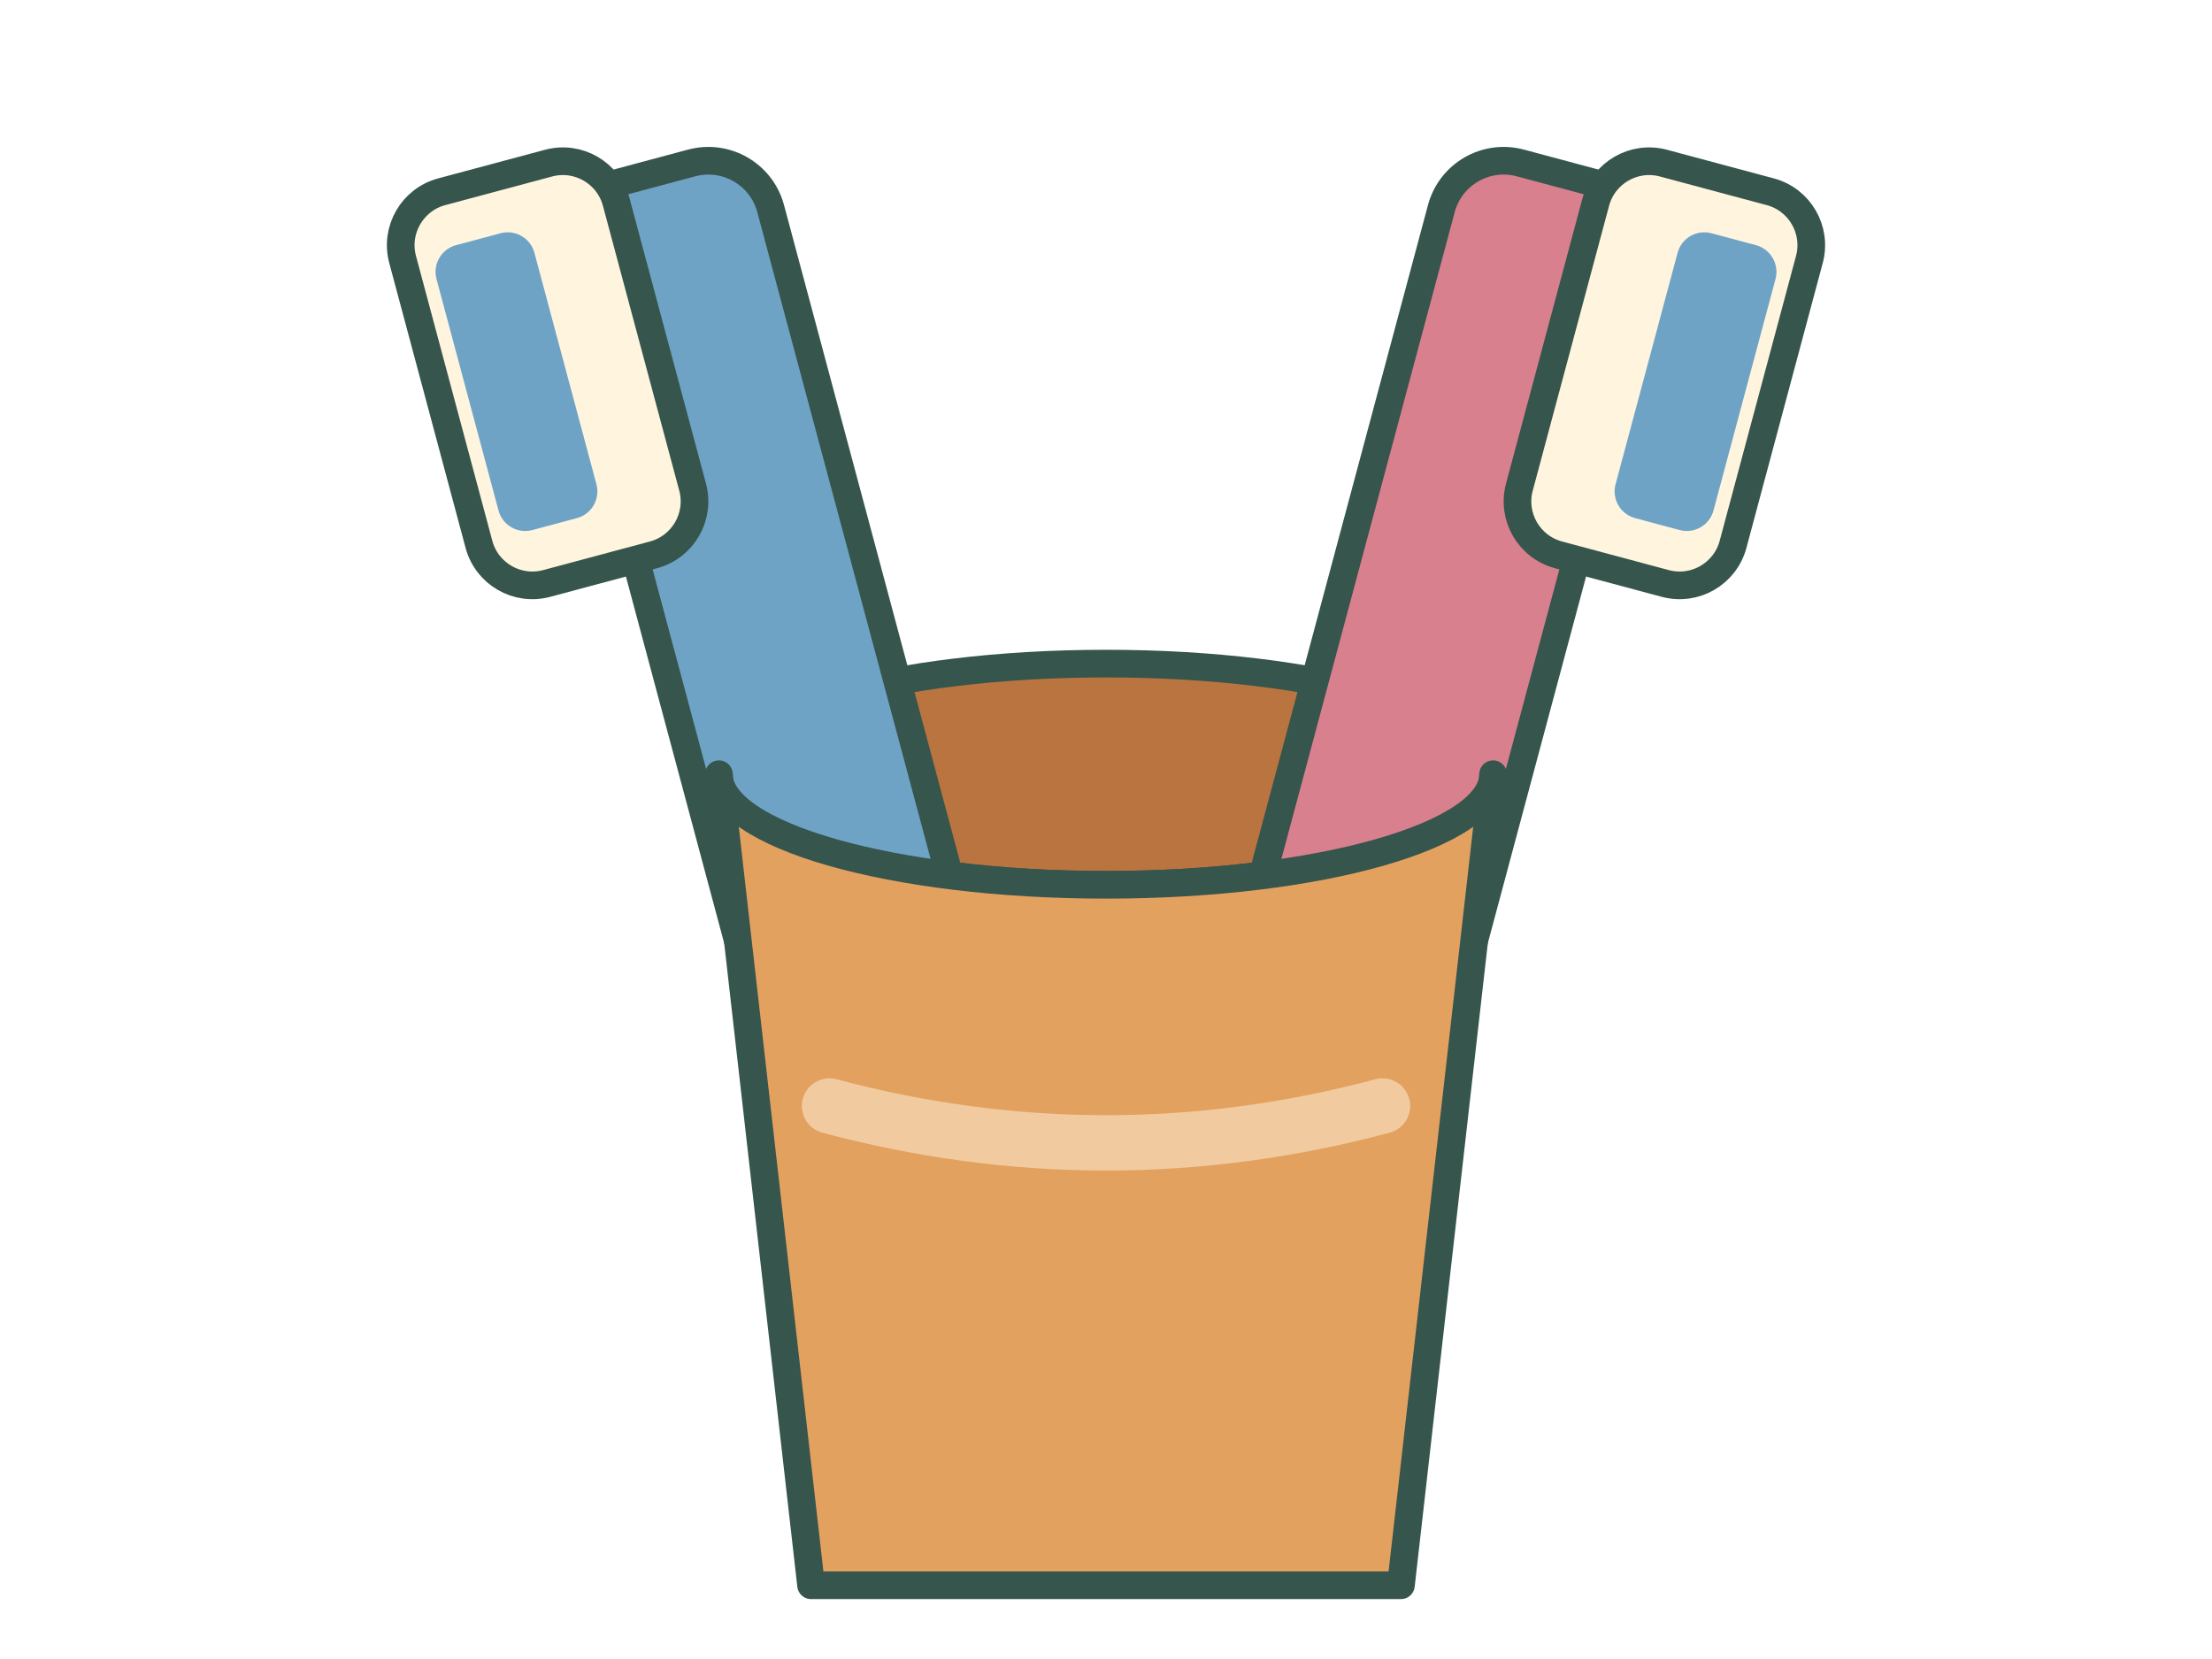
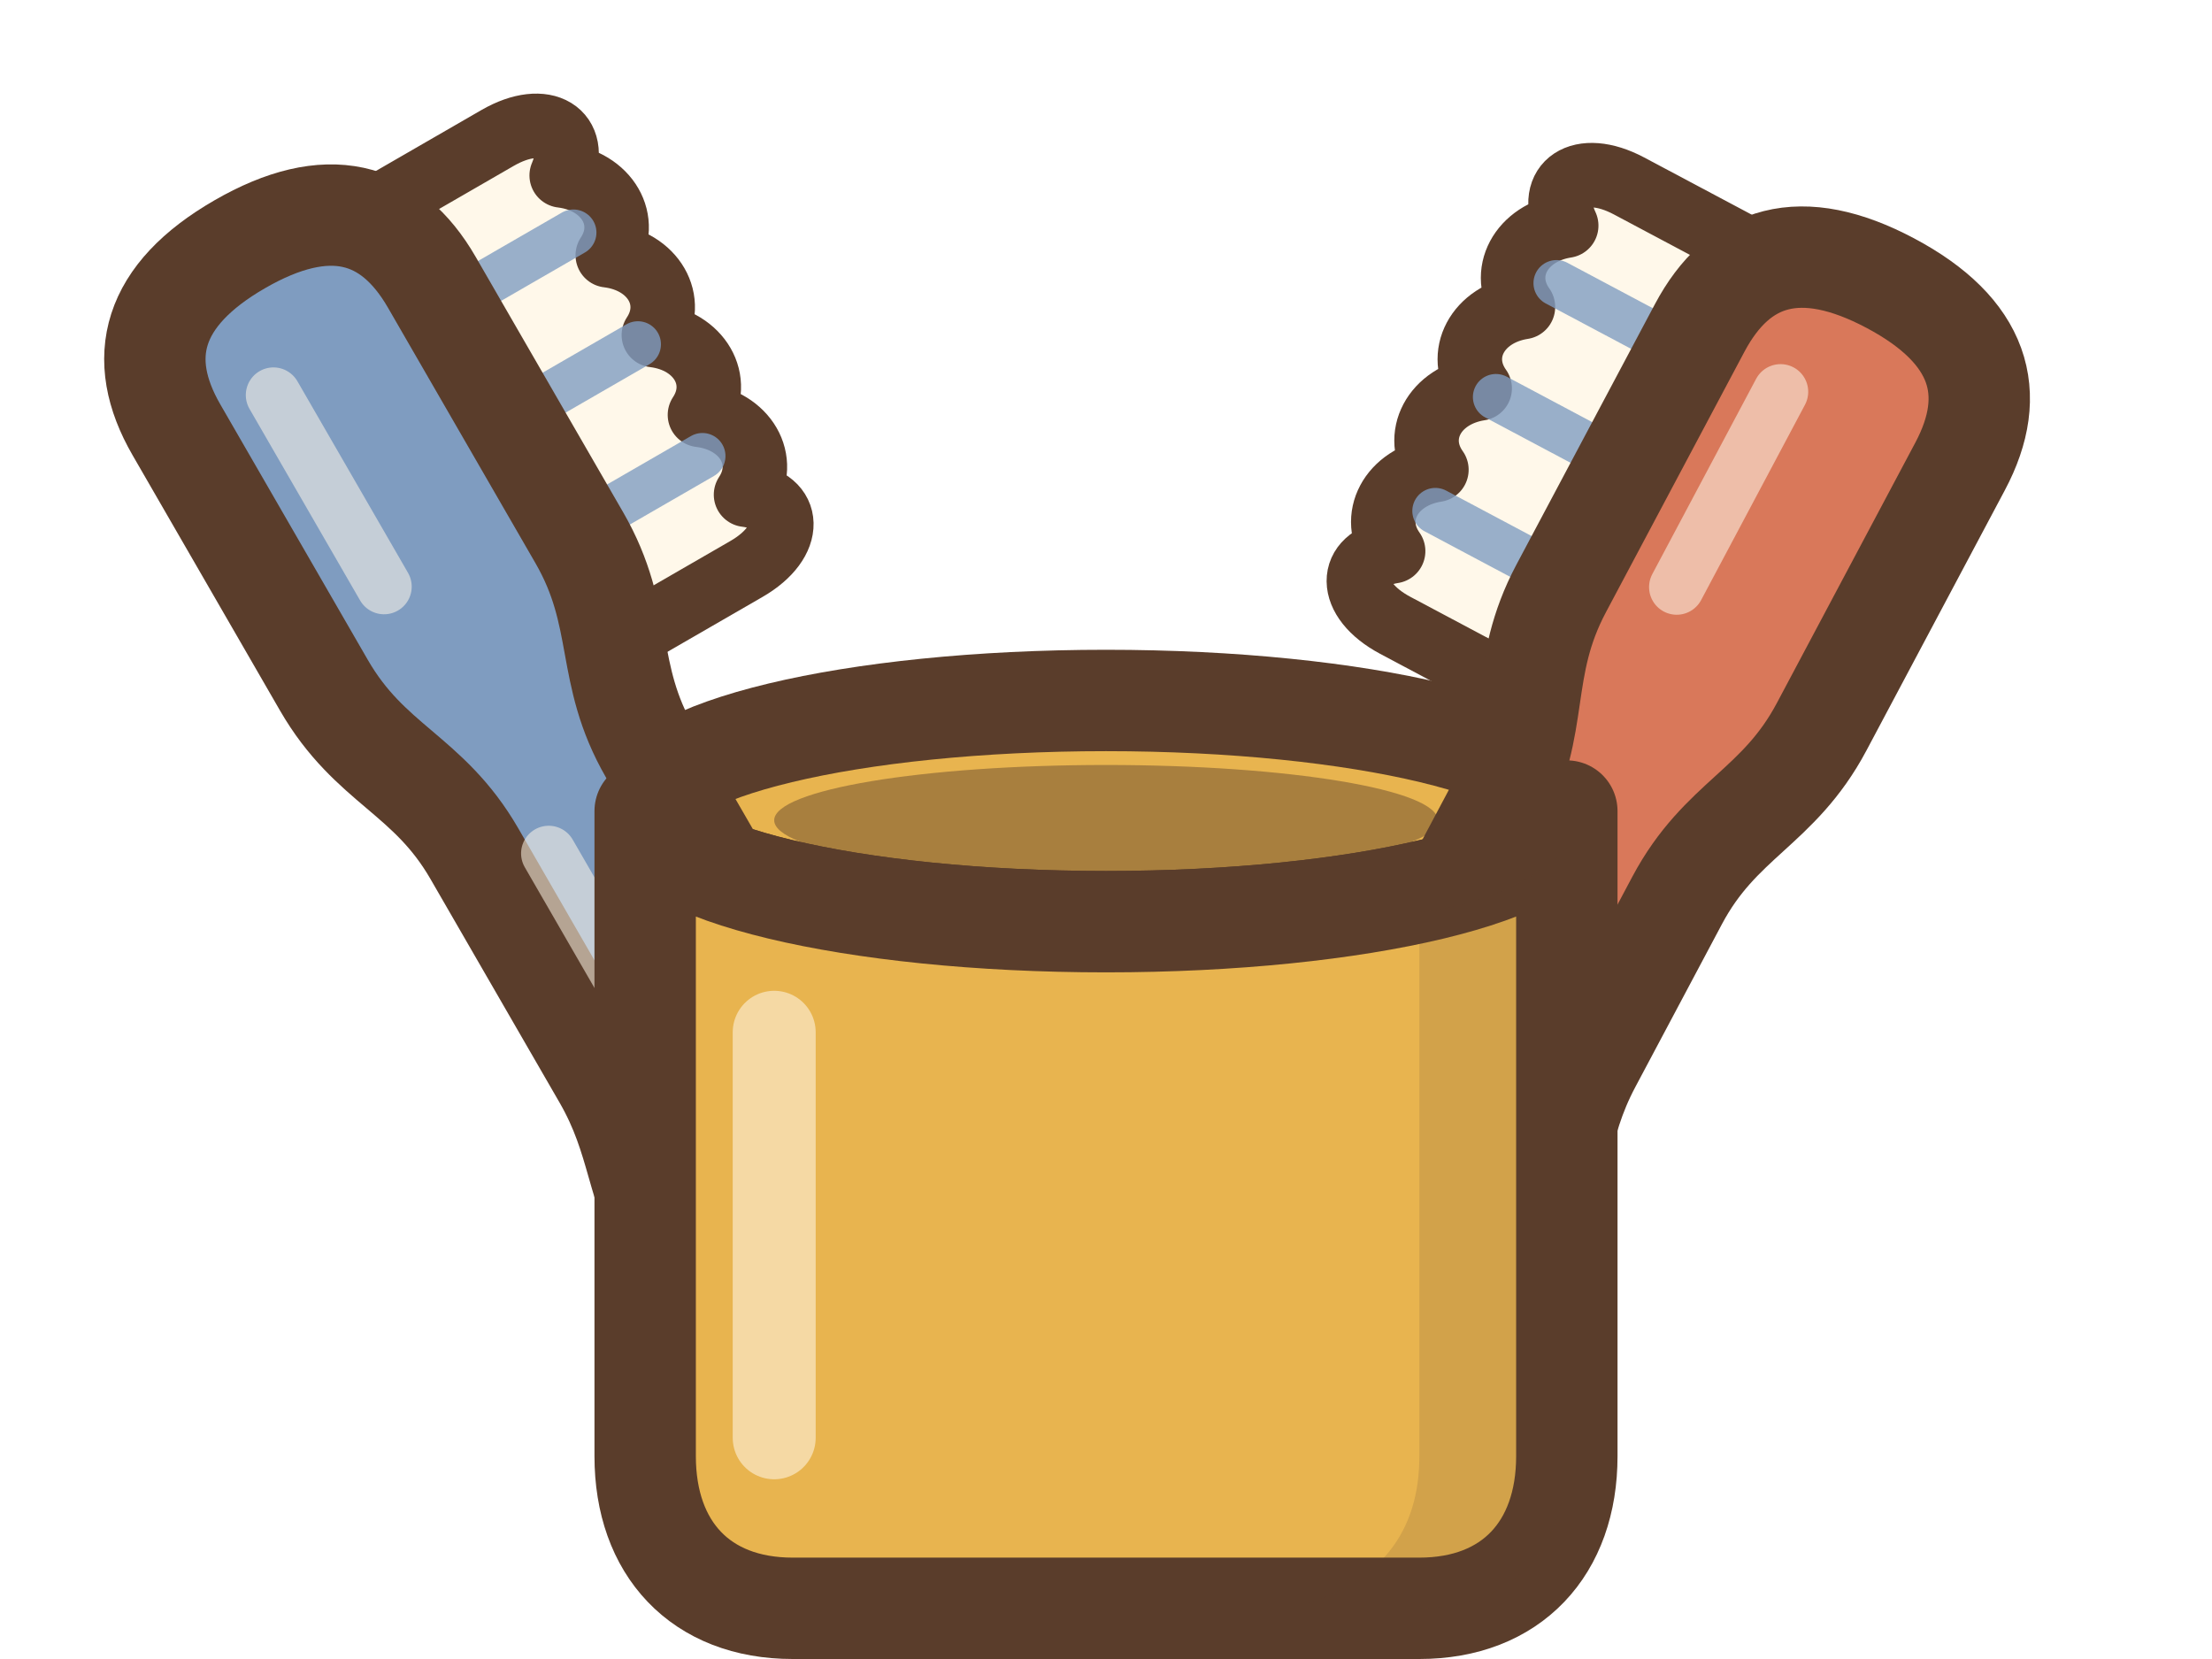
<svg xmlns="http://www.w3.org/2000/svg" viewBox="0 0 240 180">
-   <g fill="none" stroke="#36554c" stroke-width="3" stroke-linecap="round" stroke-linejoin="round">
-     <g transform="translate(18 0)">
-       <ellipse cx="102" cy="84" rx="42" ry="12" fill="#b9743f" />
-       <g transform="translate(90 160) rotate(-15)">
-         <rect x="-12" y="-146" width="24" height="146" rx="7" fill="#6fa3c6" />
-         <rect x="-28" y="-150" width="24" height="44" rx="6" fill="#fff5df" />
-         <rect x="-25" y="-144" width="11" height="32" rx="3" fill="#6fa3c6" stroke="none" />
-       </g>
-       <g transform="translate(114 160) rotate(15)">
-         <rect x="-12" y="-146" width="24" height="146" rx="7" fill="#d9808f" />
-         <rect x="4" y="-150" width="24" height="44" rx="6" fill="#fff5df" />
-         <rect x="14" y="-144" width="11" height="32" rx="3" fill="#6fa3c6" stroke="none" />
-       </g>
-       <path d="M60 84A42 12 0 0 0 144 84L134 172H70z" fill="#e3a15f" />
-       <path d="M72 120q30 8 60 0" stroke="#fff5df" stroke-width="6" opacity=".5" />
+   <g stroke="#5a3d2b" stroke-width="11" stroke-linecap="round" stroke-linejoin="round">
+     <ellipse cx="120" cy="88" rx="50" ry="12" fill="#e8b44f" />
+     <ellipse cx="120" cy="89" rx="36" ry="6" fill="#5a3d2b" opacity=".45" stroke="none" />
+     <g transform="translate(110 172) rotate(-30)">
+       <path d="M14 -164H30C36 -164 38 -160 34 -157C38 -154 38 -149 34 -147C38 -144 38 -139 34 -137C38 -134 38 -129 34 -127C38 -124 38 -119 34 -117C38 -114 36 -110 30 -110H14z" fill="#fff8ea" stroke-width="7" />
+       <path d="M18 -151H32M18 -137H32M18 -123H32" fill="none" stroke="#7f9cc0" stroke-width="5" opacity=".8" />
+       <path d="M0 -168C11 -168 16 -163 16 -154V-122C16 -112 11 -108 11 -98V-70C11 -62 14 -58 14 -50V-16H-14V-50C-14 -58-11 -62-11 -70V-98C-11 -108-16 -112-16 -122V-154C-16 -163-11 -168 0 -168z" fill="#7f9cc0" />
+       <path d="M-5 -152V-128M-4 -94V-60" fill="none" stroke="#fff8ea" stroke-width="6" opacity=".55" />
    </g>
+     <g transform="translate(130 172) rotate(28)">
+       <path d="M-14 -156H-30C-36 -156-38 -152-34 -149C-38 -146-38 -141-34 -139C-38 -136-38 -131-34 -129C-38 -126-38 -121-34 -119C-38 -116-38 -111-34 -109C-38 -106-36 -102-30 -102H-14z" fill="#fff8ea" stroke-width="7" />
+       <path d="M-18 -143H-32M-18 -129H-32M-18 -115H-32" fill="none" stroke="#7f9cc0" stroke-width="5" opacity=".8" />
+       <path d="M0 -160C11 -160 16 -155 16 -146V-114C16 -104 11 -100 11 -90V-70C11 -62 14 -58 14 -50V-16H-14V-50C-14 -58-11 -62-11 -70V-90C-11 -100-16 -104-16 -114V-146C-16 -155-11 -160 0 -160z" fill="#d9785a" />
+       <path d="M-5 -144V-120M-4 -86V-60" fill="none" stroke="#fff8ea" stroke-width="6" opacity=".55" />
+     </g>
+     <path d="M70 88A50 12 0 0 0 170 88V158C170 168 164 174.5 154 174.5H86C76 174.5 70 168 70 158z" fill="#e8b44f" />
+     <path d="M170 98V158C170 168 164 174.5 154 174.5H140C150 172 154 166 154 158V99C162 98 167 95 170 92z" fill="#5a3d2b" opacity=".16" stroke="none" />
+     <path d="M84 112V156" fill="none" stroke="#fff8ea" stroke-width="9" opacity=".55" />
  </g>
</svg>
